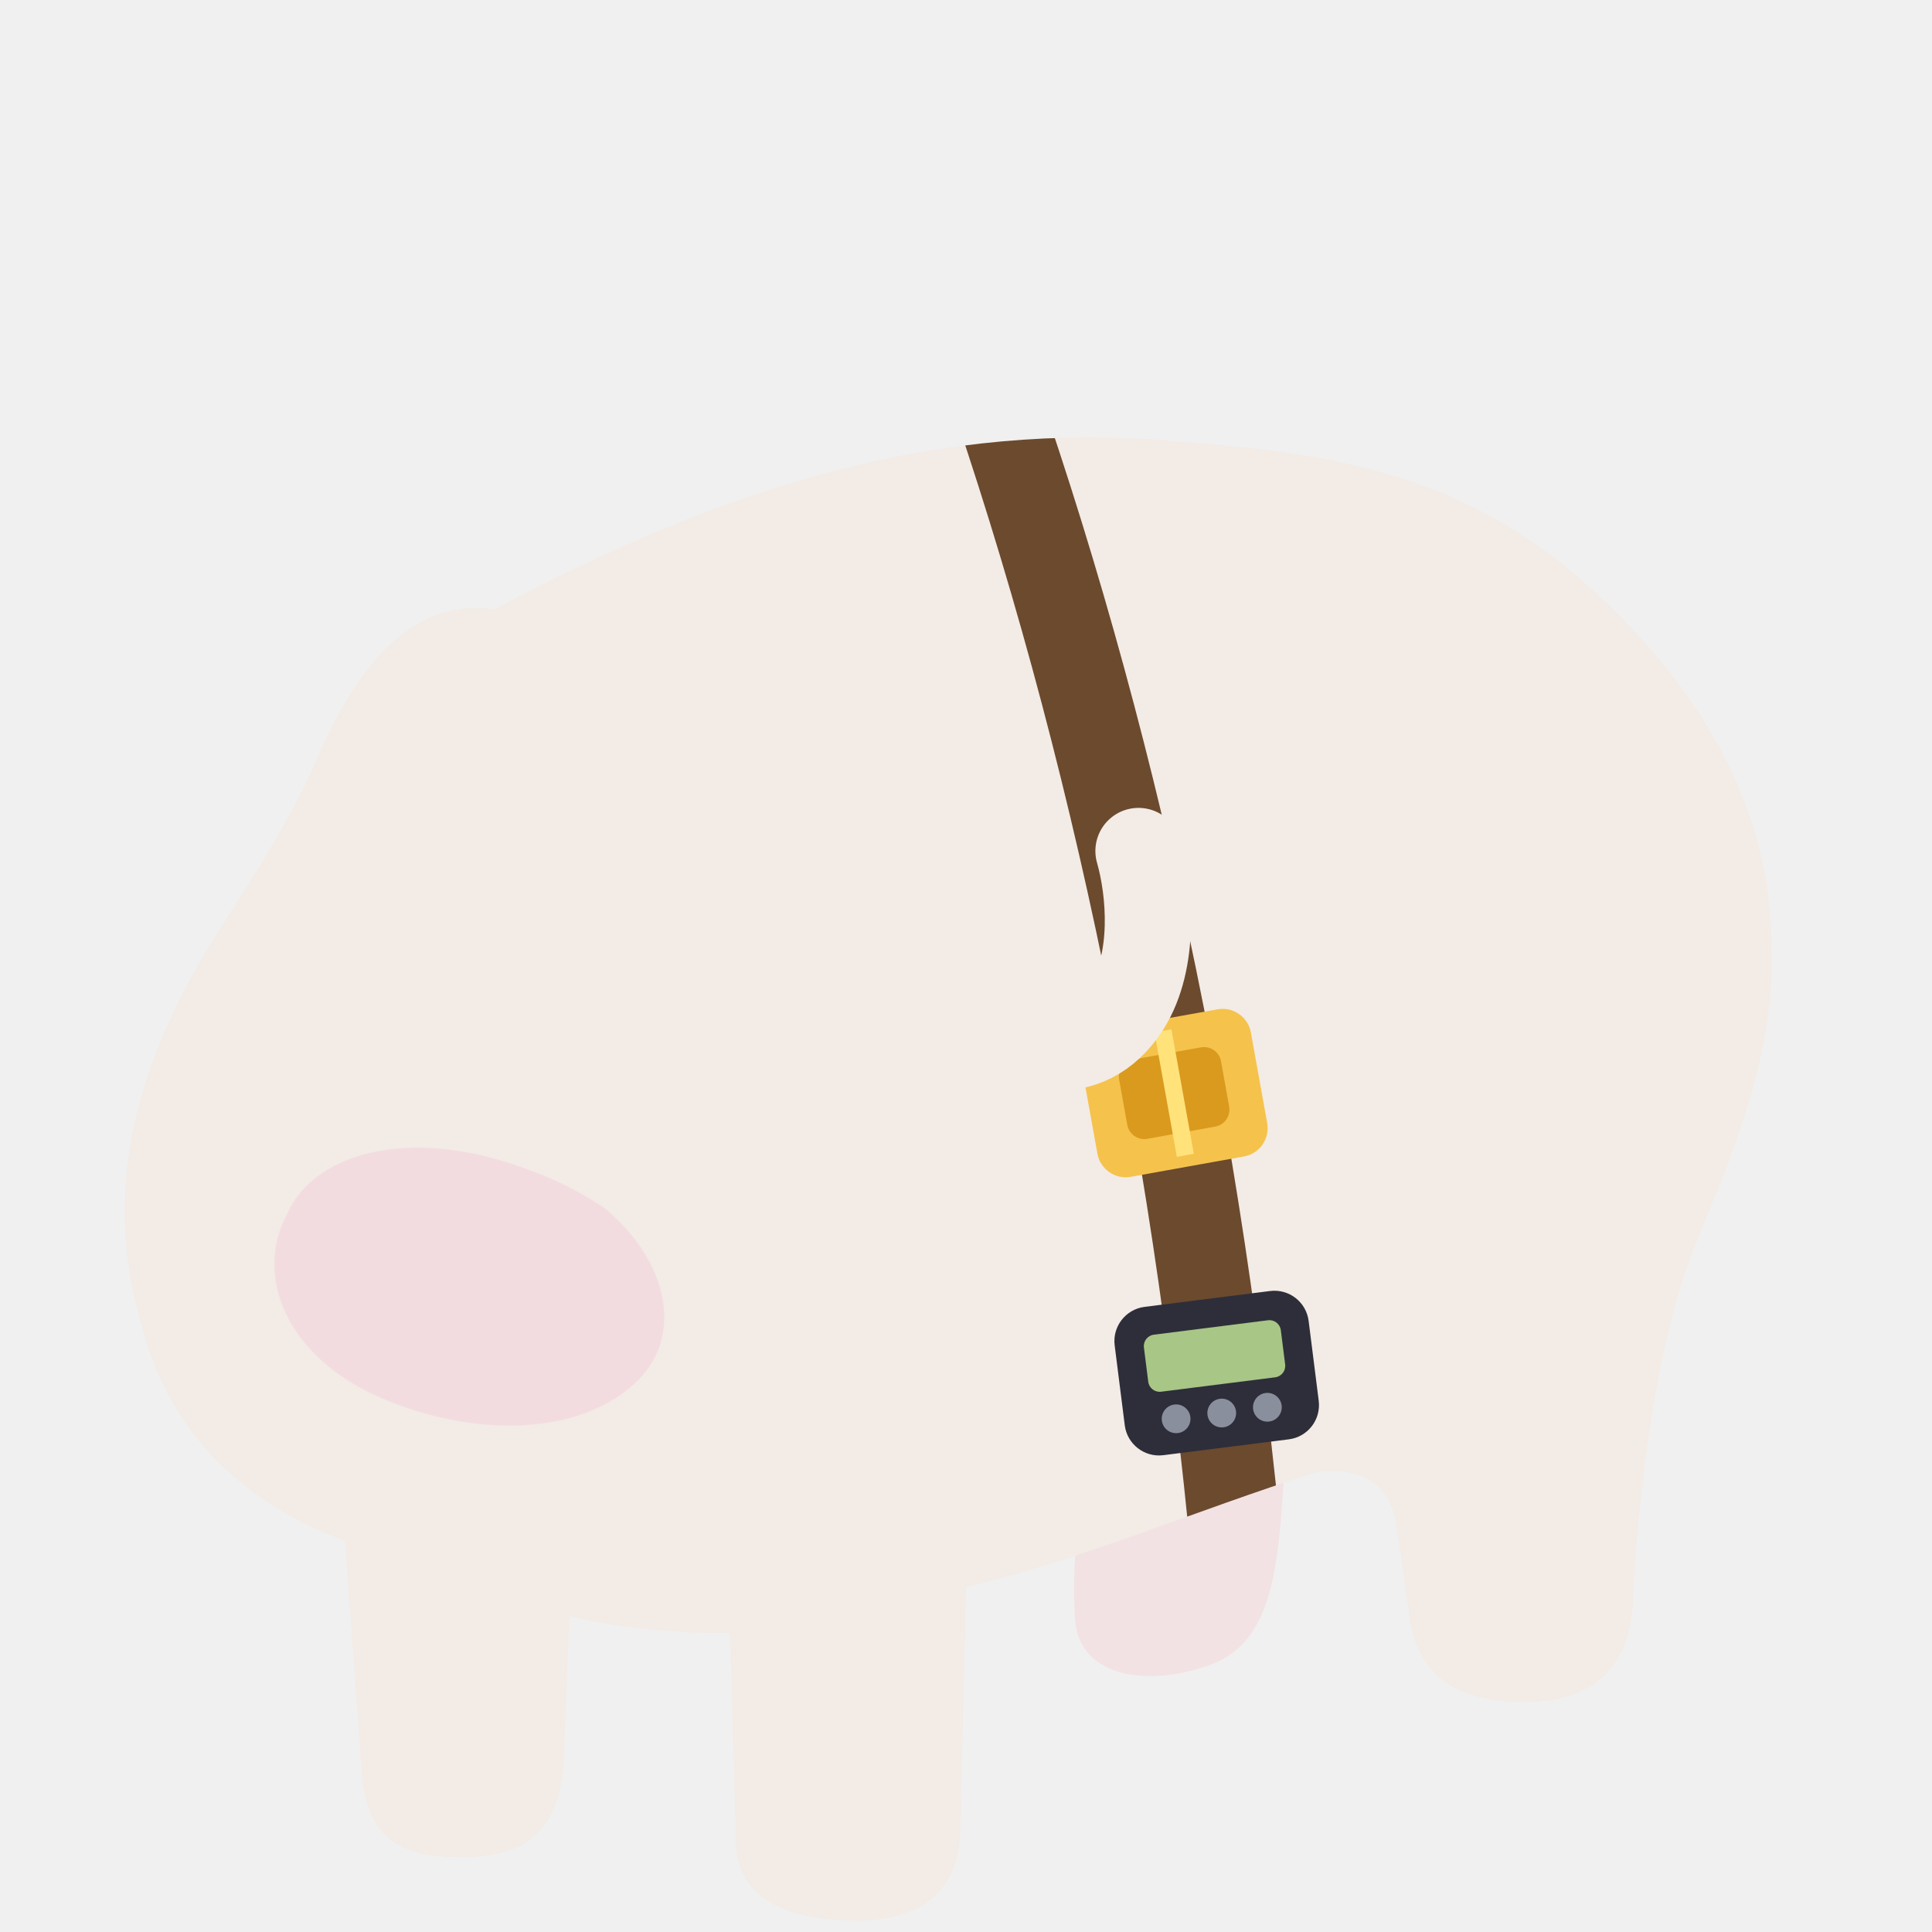
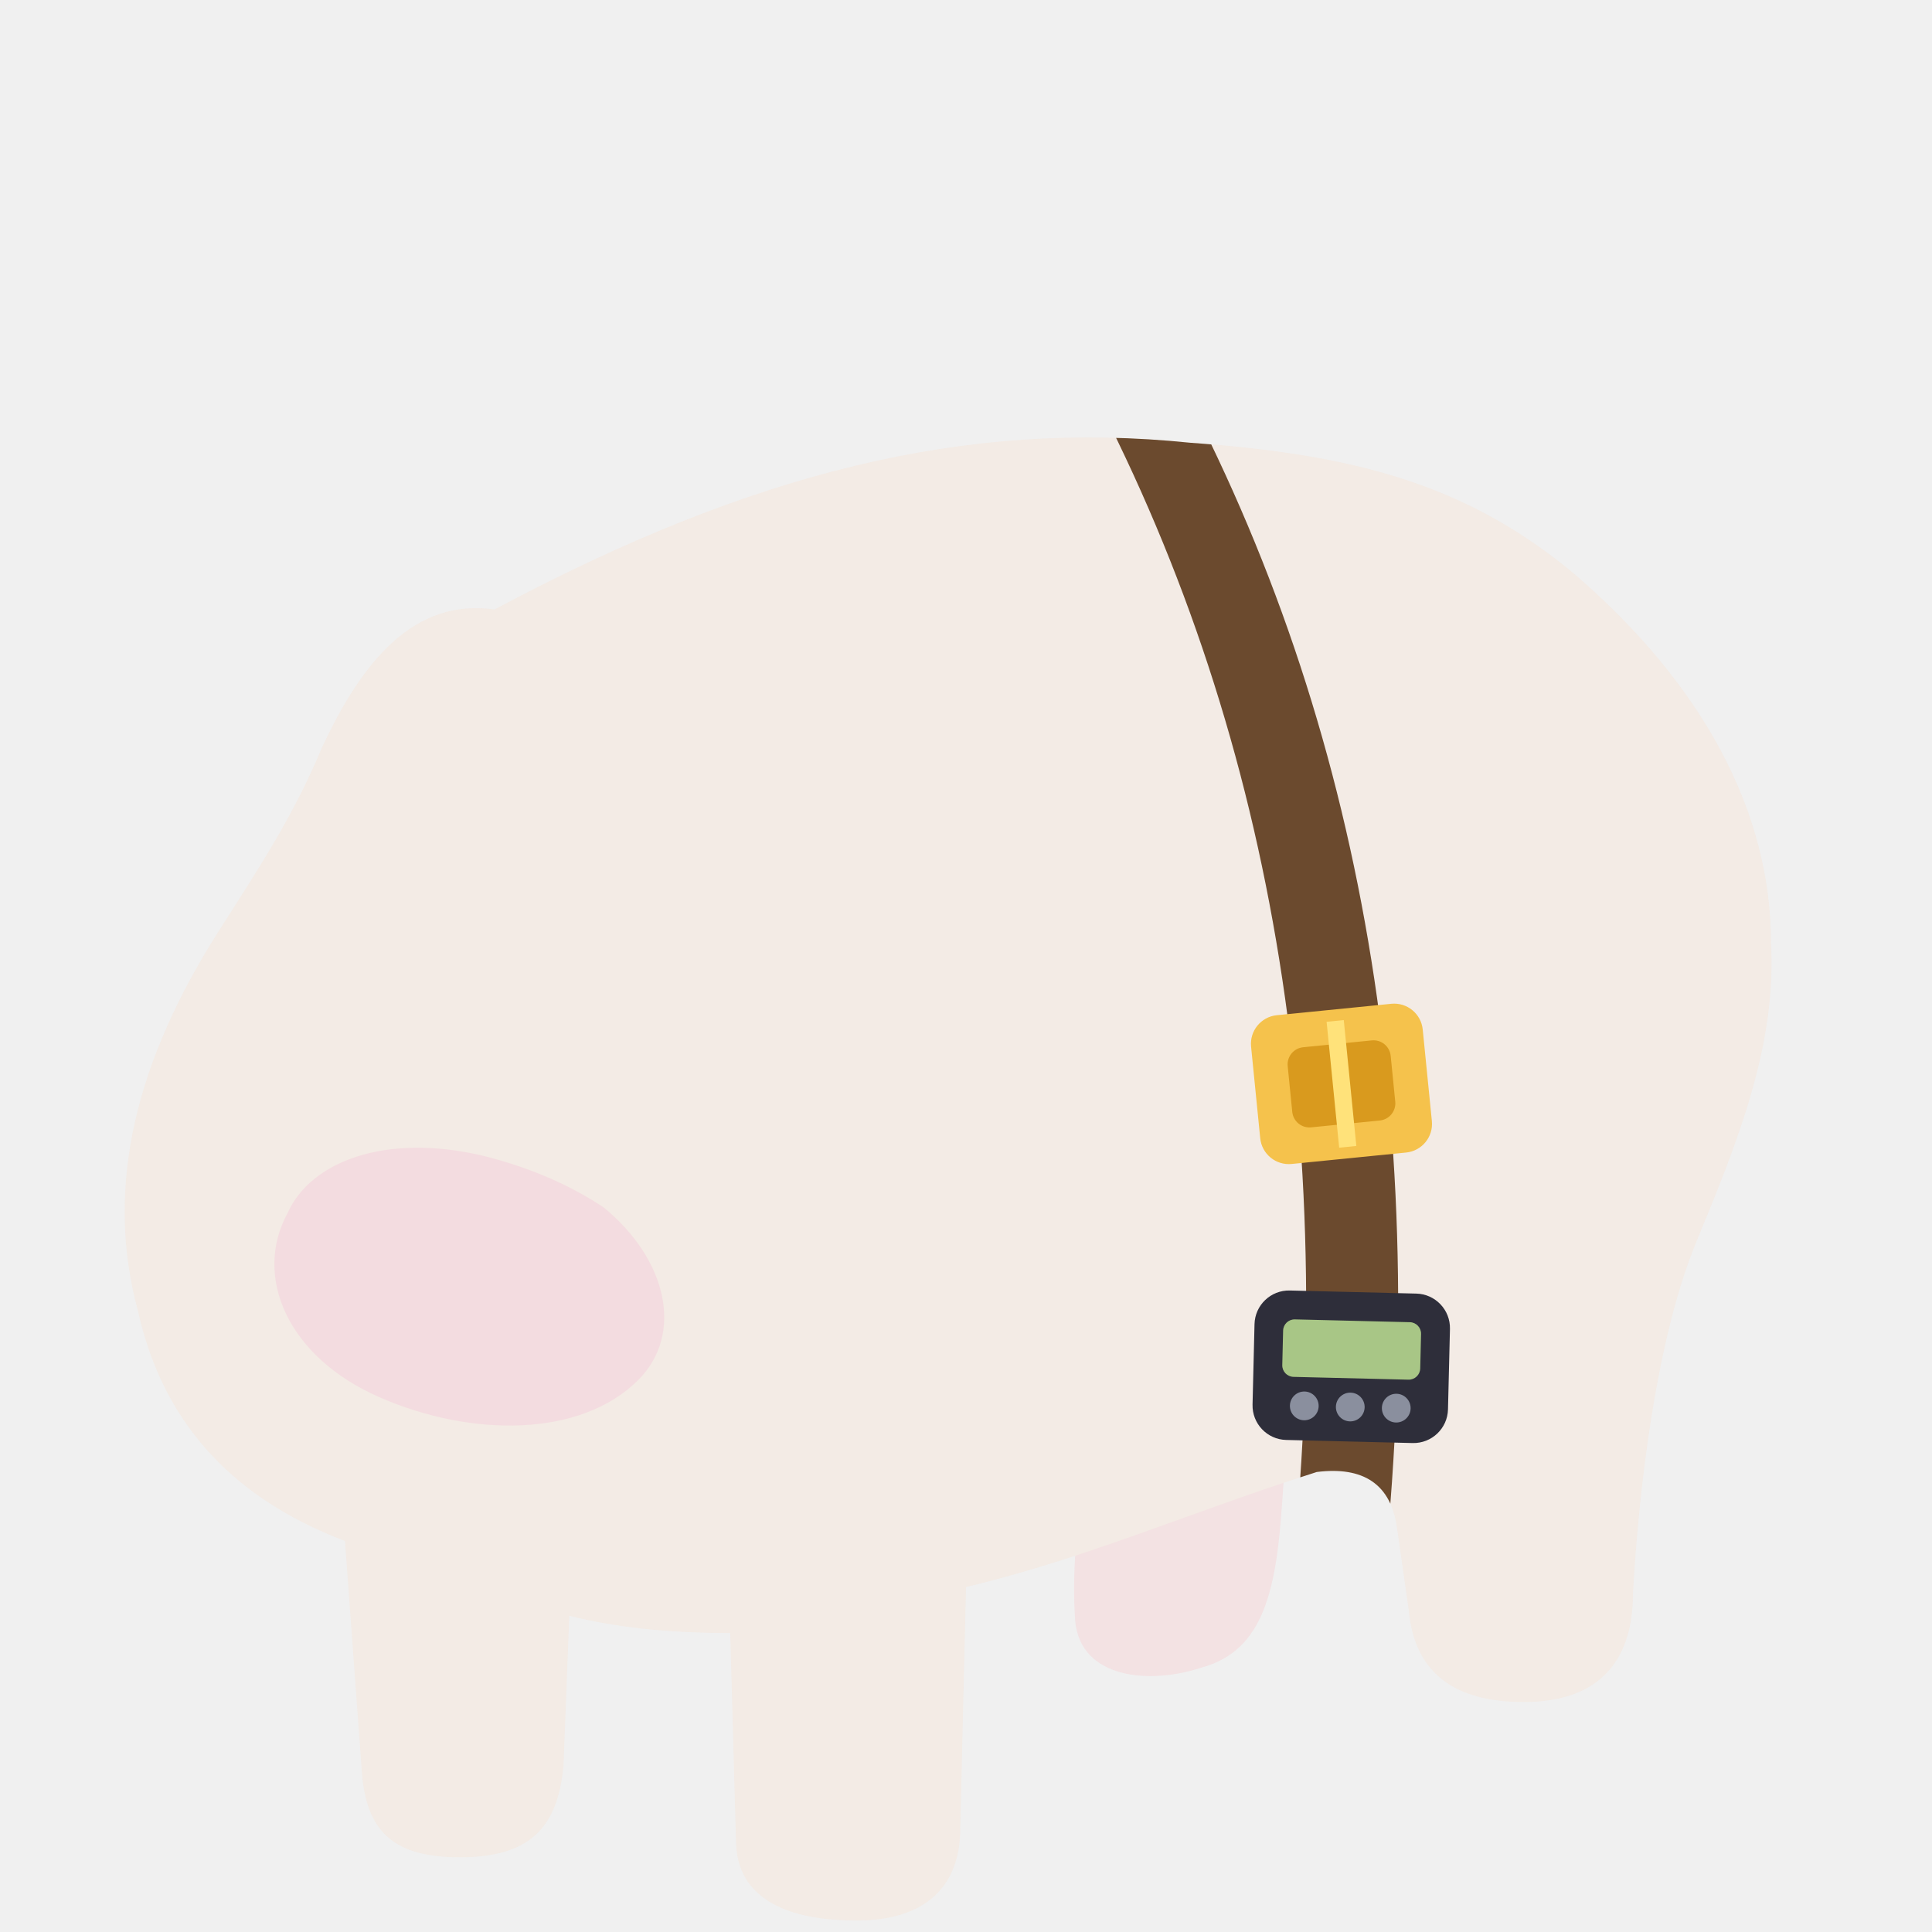
<svg xmlns="http://www.w3.org/2000/svg" viewBox="24 -36 336 336" width="128" height="128" role="img" aria-label="BP机皮带">
  <style>@media (prefers-reduced-motion:reduce){*{animation:none!important}}</style>
  <g opacity=".18">
    <path fill="#FF9FA5" d="M214 210C213 221 210 232 211 246C212 256 224 257 233 254C244 251 246 240 247 225L248 211Z" />
    <path fill="#FFD1AF" d="M110 70C155 46 192 37 231 41C259 43 279 48 298 64C320 83 332 105 332 128C333 146 326 163 319 180C312 197 309 223 308 241C308 254 301 260 289 260C277 260 270 255 269 244L267 230C266 222 261 219 253 220C231 227 213 235 192 240L191 282C191 292 185 298 173 298C159 298 152 293 152 284L151 248C140 248 131 247 123 245L122 271C121 282 116 287 104 287C93 287 88 283 87 273L84 232C63 224 52 210 48 192C42 170 48 148 62 126C69 115 75 106 80 94C87 79 96 68 110 70Z" />
    <path fill="#FF8195" d="M108 165C91 161 78 166 74 175C68 186 74 200 90 207C106 214 125 214 135 204C143 196 140 183 129 174C123 170 116 167 108 165Z" />
  </g>
  <g class="w-pager" data-wear="pager" data-slot="waist">
    <style>.w-pager-lcd{animation:w-pager-beep 2.4s steps(1) infinite}
    @keyframes w-pager-beep{0%,60%,100%{fill:#A8C686}65%,75%,85%{fill:#E2F5C8}70%,80%{fill:#A8C686}}</style>
    <clipPath id="w-pager-body">
      <path d="M110 70C155 46 192 37 231 41C259 43 279 48 298 64C320 83 332 105 332 128C333 146 326 163 319 180C312 197 309 223 308 241C308 254 301 260 289 260C277 260 270 255 269 244L267 230C266 222 261 219 253 220C231 227 213 235 192 240L191 282C191 292 185 298 173 298C159 298 152 293 152 284L151 248C140 248 131 247 123 245L122 271C121 282 116 287 104 287C93 287 88 283 87 273L84 232C63 224 52 210 48 192C42 170 48 148 62 126C69 115 75 106 80 94C87 79 96 68 110 70Z" />
    </clipPath>
    <mask id="w-pager-ear" maskUnits="userSpaceOnUse" x="0" y="-60" width="400" height="400">
      <rect x="0" y="-60" width="400" height="400" fill="#fff" />
      <path d="M187 104C174 110 184 129 193 139C201 147 213 150 220 139C225 131 224 119 222 112" fill="none" stroke="#000" stroke-width="15" stroke-linecap="round" />
    </mask>
    <g mask="url(#w-pager-ear)">
      <g clip-path="url(#w-pager-body)">
-         <path d="M188 30Q222 128 232 244H248Q238 128 204 30Z" fill="#6B4A2E" />
-         <g transform="translate(228.2 154.1) rotate(-10.2)">
+         <path d="M214 32Q262 124 248 244H264Q278 124 230 32Z" fill="#6B4A2E" />
+         <g transform="translate(257.3 152.5) rotate(-5.7)">
          <rect x="-15" y="-13" width="30" height="26" rx="5" fill="#F5C24C" />
          <rect x="-9" y="-7" width="18" height="14" rx="3" fill="#D99A1E" />
          <path d="M0-11V11" fill="none" stroke="#FFE27A" stroke-width="3" />
        </g>
      </g>
    </g>
-     <g transform="translate(235.6 202.8) rotate(-7.2)">
+     <g transform="translate(259 201.7) rotate(1.4)">
      <rect x="-17" y="-13" width="34" height="26" rx="6" fill="#2E2E3A" />
      <rect class="w-pager-lcd" x="-12" y="-8" width="24" height="10" rx="2" fill="#A8C686" />
      <circle cx="-8" cy="7" r="2.5" fill="#8A8F9E" />
      <circle cy="7" r="2.5" fill="#8A8F9E" />
      <circle cx="8" cy="7" r="2.5" fill="#8A8F9E" />
    </g>
  </g>
</svg>
